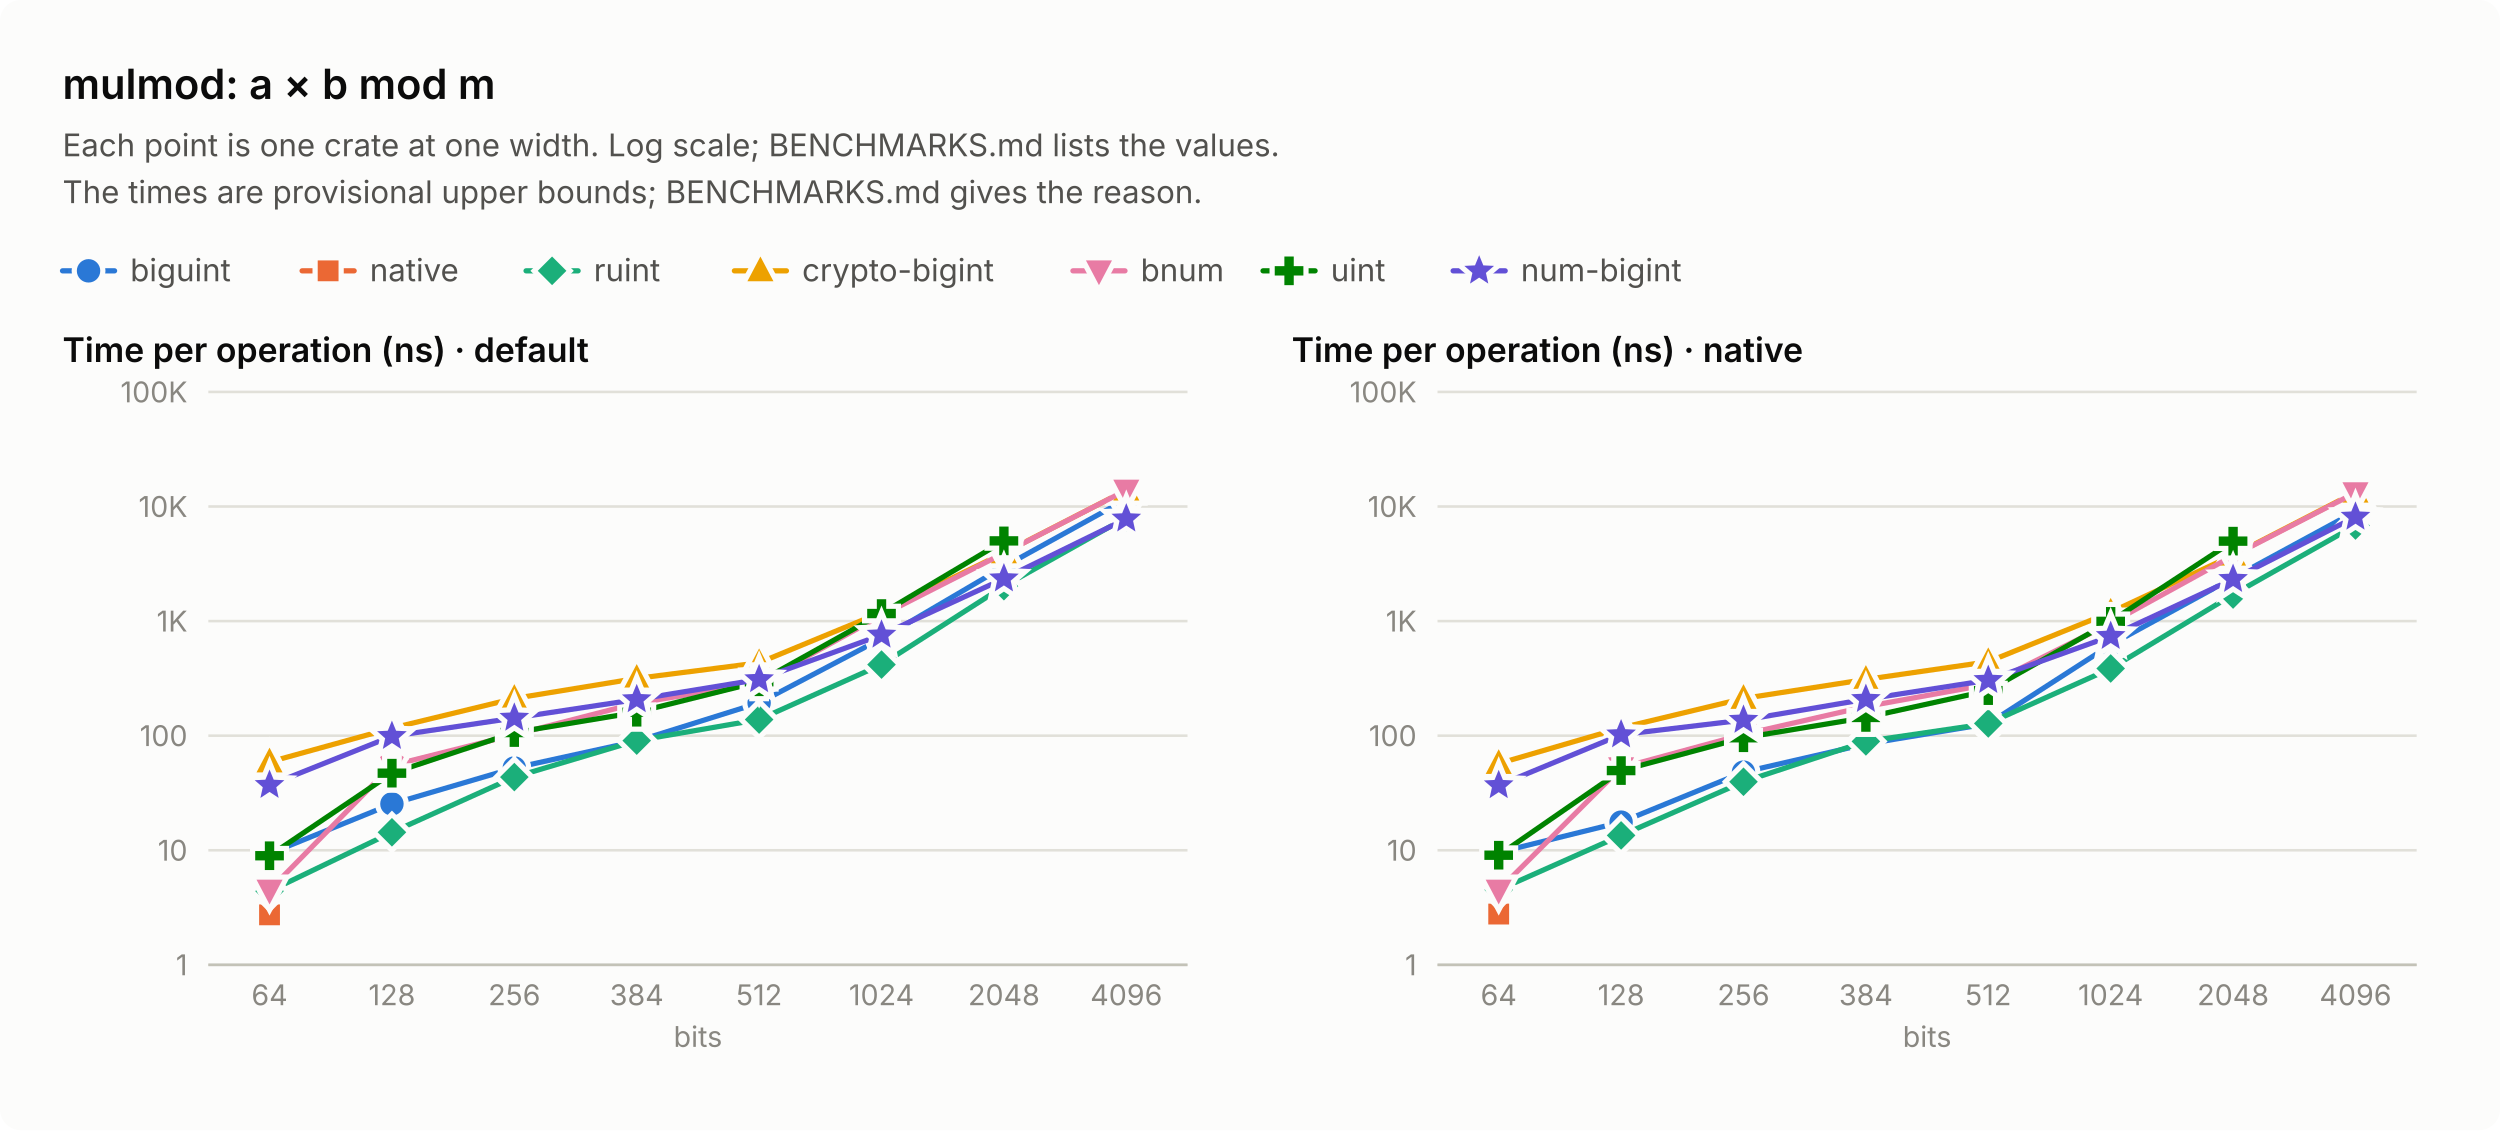
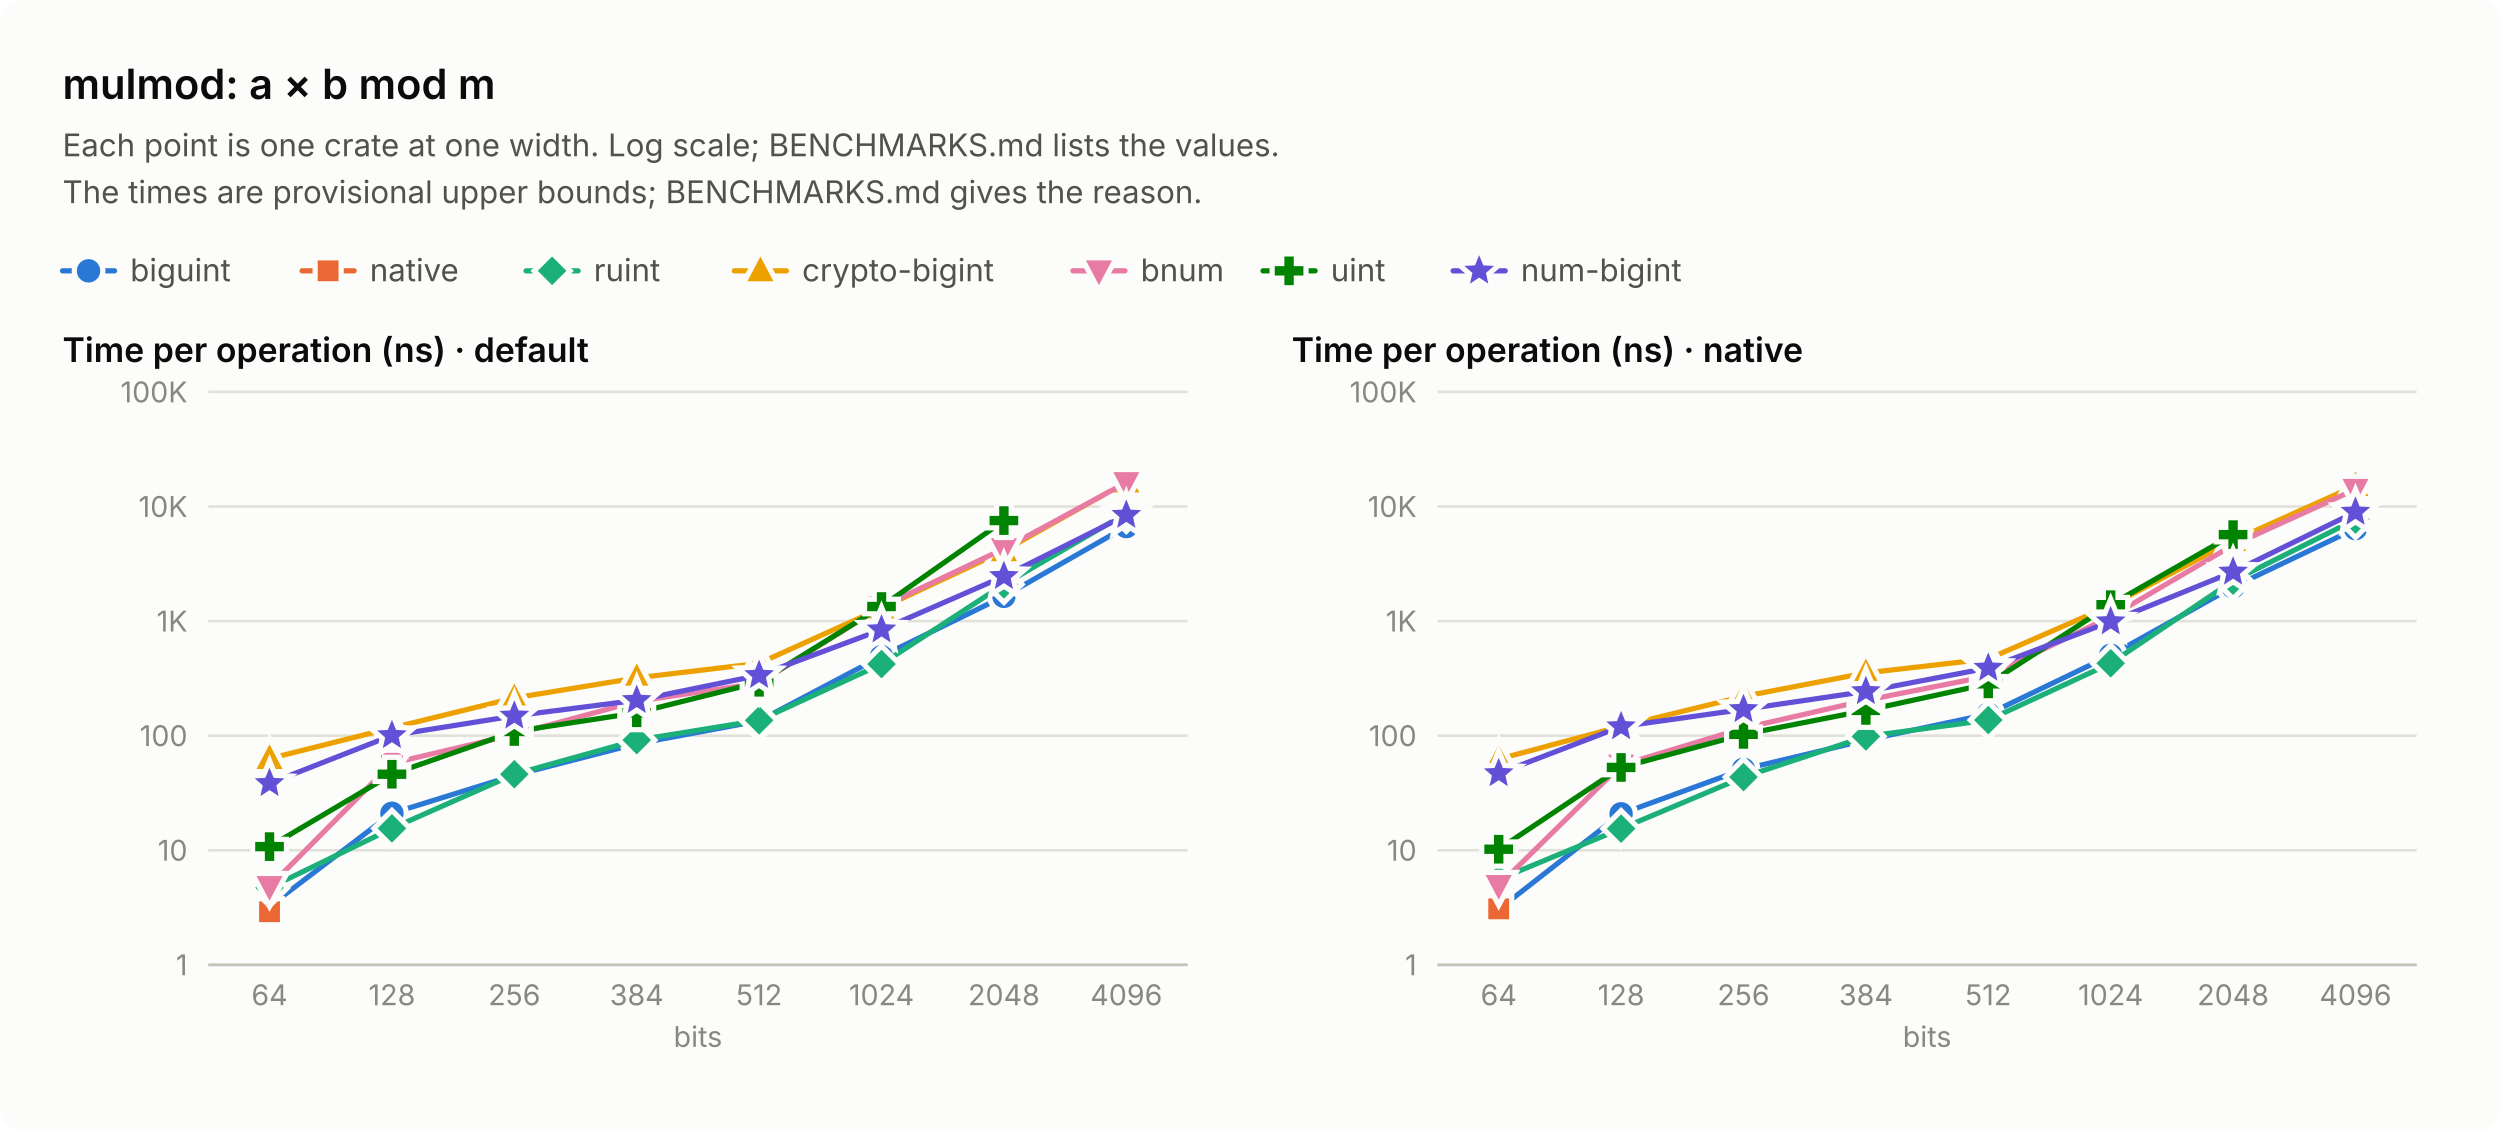
<svg xmlns="http://www.w3.org/2000/svg" width="960" height="434" viewBox="0 0 960 434" role="img" aria-labelledby="title description">
  <style>.grid,.axis{stroke-width:1}.title{font:600 16px system-ui, -apple-system, "Segoe UI", sans-serif}.subtitle,.legend{font:12px system-ui, -apple-system, "Segoe UI", sans-serif}.panel{font:600 13px system-ui, -apple-system, "Segoe UI", sans-serif}.tick{font:11px system-ui, -apple-system, "Segoe UI", sans-serif;font-variant-numeric:tabular-nums}.line{fill:none;stroke-width:2;stroke-linejoin:round;stroke-linecap:round}.marker{stroke-width:4;paint-order:stroke}.surface{fill:#fcfcfb}.grid{stroke:#e1e0d9}.axis{stroke:#c3c2b7}.title,.panel{fill:#0b0b0b}.subtitle,.legend{fill:#52514e}.tick{fill:#898781}.marker{stroke:#fcfcfb}.c0 .line{stroke:#2a78d6}.c0 .marker{fill:#2a78d6}.c1 .line{stroke:#eb6834}.c1 .marker{fill:#eb6834}.c2 .line{stroke:#1baf7a}.c2 .marker{fill:#1baf7a}.c3 .line{stroke:#eda100}.c3 .marker{fill:#eda100}.c4 .line{stroke:#e87ba4}.c4 .marker{fill:#e87ba4}.c5 .line{stroke:#008300}.c5 .marker{fill:#008300}.c6 .line{stroke:#6250d6}.c6 .marker{fill:#6250d6}@media (prefers-color-scheme: dark){.surface{fill:#1a1a19}.grid{stroke:#2c2c2a}.axis{stroke:#383835}.title,.panel{fill:#f0efec}.subtitle,.legend{fill:#c3c2b7}.tick{fill:#898781}.marker{stroke:#1a1a19}.c0 .line{stroke:#3987e5}.c0 .marker{fill:#3987e5}.c1 .line{stroke:#d95926}.c1 .marker{fill:#d95926}.c2 .line{stroke:#199e70}.c2 .marker{fill:#199e70}.c3 .line{stroke:#c98500}.c3 .marker{fill:#c98500}.c4 .line{stroke:#d55181}.c4 .marker{fill:#d55181}.c5 .line{stroke:#008300}.c5 .marker{fill:#008300}.c6 .line{stroke:#9085e9}.c6 .marker{fill:#9085e9}}</style>
  <rect class="surface" width="960" height="434" rx="8" />
  <text class="title" x="24" y="38">mulmod: a × b mod m</text>
  <text class="subtitle" x="24" y="60">Each point is one crate at one width. Log scale; BENCHMARKS.md lists the values.</text>
  <text class="subtitle" x="24" y="78">The times are provisional upper bounds; BENCHMARKS.md gives the reason.</text>
  <g class="c0">
    <path class="line" d="M24,104h20" />
    <path class="marker" transform="translate(34,104)" d="M0,-4.5A4.5,4.5 0 1 1 0,4.5A4.5,4.5 0 1 1 0,-4.5Z" />
  </g>
  <text class="legend" x="50" y="108">biguint</text>
  <g class="c1">
    <path class="line" d="M116,104h20" />
    <path class="marker" transform="translate(126,104)" d="M-4,-4H4V4H-4Z" />
  </g>
  <text class="legend" x="142" y="108">native</text>
  <g class="c2">
    <path class="line" d="M202,104h20" />
    <path class="marker" transform="translate(212,104)" d="M0,-5.5L5.5,0L0,5.5L-5.5,0Z" />
  </g>
  <text class="legend" x="228" y="108">ruint</text>
  <g class="c3">
    <path class="line" d="M282,104h20" />
    <path class="marker" transform="translate(292,104)" d="M0,-5.5L5,4H-5Z" />
  </g>
  <text class="legend" x="308" y="108">crypto-bigint</text>
  <g class="c4">
    <path class="line" d="M412,104h20" />
    <path class="marker" transform="translate(422,104)" d="M0,5.5L5,-4H-5Z" />
  </g>
  <text class="legend" x="438" y="108">bnum</text>
  <g class="c5">
    <path class="line" d="M485,104h20" />
    <path class="marker" transform="translate(495,104)" d="M-1.8,-5.5H1.8V-1.8H5.5V1.8H1.8V5.5H-1.8V1.8H-5.5V-1.8H-1.8Z" />
  </g>
  <text class="legend" x="511" y="108">uint</text>
  <g class="c6">
    <path class="line" d="M558,104h20" />
    <path class="marker" transform="translate(568,104)" d="M0,-6L1.6,-2.1L5.7,-1.9L2.6,0.8L3.5,4.9L0,2.6L-3.5,4.9L-2.6,0.8L-5.7,-1.9L-1.6,-2.1Z" />
  </g>
  <text class="legend" x="584" y="108">num-bigint</text>
  <text class="panel" x="24" y="139">Time per operation (ns) · default</text>
  <path class="grid" d="M80,370.5H456" />
  <text class="tick" x="72" y="374.5" text-anchor="end">1</text>
  <path class="grid" d="M80,326.5H456" />
  <text class="tick" x="72" y="330.5" text-anchor="end">10</text>
  <path class="grid" d="M80,282.5H456" />
  <text class="tick" x="72" y="286.5" text-anchor="end">100</text>
  <path class="grid" d="M80,238.5H456" />
  <text class="tick" x="72" y="242.5" text-anchor="end">1K</text>
  <path class="grid" d="M80,194.5H456" />
  <text class="tick" x="72" y="198.5" text-anchor="end">10K</text>
  <path class="grid" d="M80,150.5H456" />
  <text class="tick" x="72" y="154.5" text-anchor="end">100K</text>
  <path class="axis" d="M80,370.5H456" />
  <text class="tick" x="103.5" y="386" text-anchor="middle">64</text>
  <text class="tick" x="150.5" y="386" text-anchor="middle">128</text>
  <text class="tick" x="197.5" y="386" text-anchor="middle">256</text>
  <text class="tick" x="244.5" y="386" text-anchor="middle">384</text>
  <text class="tick" x="291.5" y="386" text-anchor="middle">512</text>
  <text class="tick" x="338.5" y="386" text-anchor="middle">1024</text>
  <text class="tick" x="385.5" y="386" text-anchor="middle">2048</text>
  <text class="tick" x="432.5" y="386" text-anchor="middle">4096</text>
  <text class="tick" x="268.0" y="402" text-anchor="middle">bits</text>
  <g class="c0">
-     <path class="line" d="M103.5,327.8L150.5,308.7L197.5,294.9L244.5,284.6L291.5,269.9L338.5,245.2L385.5,217.6L432.5,191.7" />
-     <path class="marker" transform="translate(103.5,327.8)" d="M0,-4.5A4.5,4.5 0 1 1 0,4.5A4.5,4.5 0 1 1 0,-4.5Z" />
-     <path class="marker" transform="translate(150.5,308.7)" d="M0,-4.5A4.5,4.5 0 1 1 0,4.5A4.5,4.5 0 1 1 0,-4.5Z" />
-     <path class="marker" transform="translate(197.5,294.9)" d="M0,-4.5A4.5,4.5 0 1 1 0,4.5A4.5,4.5 0 1 1 0,-4.5Z" />
-     <path class="marker" transform="translate(244.5,284.6)" d="M0,-4.5A4.5,4.5 0 1 1 0,4.5A4.5,4.5 0 1 1 0,-4.5Z" />
-     <path class="marker" transform="translate(291.5,269.9)" d="M0,-4.5A4.5,4.5 0 1 1 0,4.5A4.5,4.5 0 1 1 0,-4.5Z" />
-     <path class="marker" transform="translate(338.5,245.2)" d="M0,-4.5A4.5,4.5 0 1 1 0,4.5A4.5,4.5 0 1 1 0,-4.5Z" />
-     <path class="marker" transform="translate(385.5,217.6)" d="M0,-4.5A4.5,4.5 0 1 1 0,4.5A4.5,4.5 0 1 1 0,-4.5Z" />
-     <path class="marker" transform="translate(432.5,191.7)" d="M0,-4.5A4.5,4.5 0 1 1 0,4.5A4.5,4.5 0 1 1 0,-4.5Z" />
+     <path class="line" d="M103.5,348.0L150.5,312.3L197.5,297.7L244.5,285.6L291.5,276.8L338.5,252.0L385.5,229.0L432.5,202.2" />
+     <path class="marker" transform="translate(103.5,348.0)" d="M0,-4.5A4.5,4.5 0 1 1 0,4.5A4.5,4.5 0 1 1 0,-4.5Z" />
+     <path class="marker" transform="translate(150.5,312.3)" d="M0,-4.5A4.5,4.5 0 1 1 0,4.5A4.5,4.5 0 1 1 0,-4.5Z" />
+     <path class="marker" transform="translate(197.5,297.7)" d="M0,-4.5A4.5,4.5 0 1 1 0,4.5A4.5,4.5 0 1 1 0,-4.5Z" />
+     <path class="marker" transform="translate(244.5,285.6)" d="M0,-4.5A4.5,4.5 0 1 1 0,4.5A4.5,4.5 0 1 1 0,-4.5Z" />
+     <path class="marker" transform="translate(291.5,276.8)" d="M0,-4.5A4.5,4.5 0 1 1 0,4.5A4.5,4.5 0 1 1 0,-4.5Z" />
+     <path class="marker" transform="translate(338.5,252.0)" d="M0,-4.5A4.5,4.5 0 1 1 0,4.5A4.5,4.5 0 1 1 0,-4.5Z" />
+     <path class="marker" transform="translate(385.5,229.0)" d="M0,-4.5A4.5,4.5 0 1 1 0,4.5A4.5,4.5 0 1 1 0,-4.5Z" />
+     <path class="marker" transform="translate(432.5,202.2)" d="M0,-4.5A4.5,4.5 0 1 1 0,4.5A4.5,4.5 0 1 1 0,-4.5Z" />
  </g>
  <g class="c1">
-     <path class="marker" transform="translate(103.5,351.3)" d="M-4,-4H4V4H-4Z" />
+     <path class="marker" transform="translate(103.5,350.1)" d="M-4,-4H4V4H-4Z" />
  </g>
  <g class="c2">
-     <path class="line" d="M103.5,342.2L150.5,319.6L197.5,298.4L244.5,284.4L291.5,276.3L338.5,255.2L385.5,225.1L432.5,198.7" />
-     <path class="marker" transform="translate(103.5,342.2)" d="M0,-5.5L5.5,0L0,5.5L-5.5,0Z" />
-     <path class="marker" transform="translate(150.5,319.6)" d="M0,-5.5L5.5,0L0,5.5L-5.5,0Z" />
-     <path class="marker" transform="translate(197.5,298.4)" d="M0,-5.5L5.5,0L0,5.5L-5.5,0Z" />
-     <path class="marker" transform="translate(244.5,284.4)" d="M0,-5.5L5.5,0L0,5.5L-5.5,0Z" />
-     <path class="marker" transform="translate(291.5,276.3)" d="M0,-5.5L5.5,0L0,5.5L-5.5,0Z" />
-     <path class="marker" transform="translate(338.5,255.2)" d="M0,-5.5L5.5,0L0,5.5L-5.5,0Z" />
-     <path class="marker" transform="translate(385.5,225.1)" d="M0,-5.5L5.5,0L0,5.5L-5.5,0Z" />
-     <path class="marker" transform="translate(432.5,198.7)" d="M0,-5.5L5.5,0L0,5.5L-5.5,0Z" />
+     <path class="line" d="M103.5,340.9L150.5,318.1L197.5,297.3L244.5,284.2L291.5,276.6L338.5,255.0L385.5,224.4L432.5,197.1" />
+     <path class="marker" transform="translate(103.5,340.9)" d="M0,-5.5L5.5,0L0,5.5L-5.5,0Z" />
+     <path class="marker" transform="translate(150.5,318.1)" d="M0,-5.5L5.5,0L0,5.5L-5.5,0Z" />
+     <path class="marker" transform="translate(197.5,297.3)" d="M0,-5.5L5.5,0L0,5.5L-5.5,0Z" />
+     <path class="marker" transform="translate(244.5,284.2)" d="M0,-5.5L5.5,0L0,5.5L-5.5,0Z" />
+     <path class="marker" transform="translate(291.5,276.6)" d="M0,-5.5L5.5,0L0,5.5L-5.5,0Z" />
+     <path class="marker" transform="translate(338.5,255.0)" d="M0,-5.5L5.5,0L0,5.5L-5.5,0Z" />
+     <path class="marker" transform="translate(385.5,224.4)" d="M0,-5.5L5.5,0L0,5.5L-5.5,0Z" />
+     <path class="marker" transform="translate(432.5,197.1)" d="M0,-5.5L5.5,0L0,5.5L-5.5,0Z" />
  </g>
  <g class="c3">
-     <path class="line" d="M103.5,292.6L150.5,279.6L197.5,268.2L244.5,260.5L291.5,254.5L338.5,235.1L385.5,212.3L432.5,188.2" />
-     <path class="marker" transform="translate(103.5,292.6)" d="M0,-5.5L5,4H-5Z" />
-     <path class="marker" transform="translate(150.5,279.6)" d="M0,-5.5L5,4H-5Z" />
-     <path class="marker" transform="translate(197.5,268.2)" d="M0,-5.5L5,4H-5Z" />
-     <path class="marker" transform="translate(244.5,260.5)" d="M0,-5.5L5,4H-5Z" />
-     <path class="marker" transform="translate(291.5,254.5)" d="M0,-5.5L5,4H-5Z" />
-     <path class="marker" transform="translate(338.5,235.1)" d="M0,-5.5L5,4H-5Z" />
-     <path class="marker" transform="translate(385.5,212.3)" d="M0,-5.5L5,4H-5Z" />
-     <path class="marker" transform="translate(432.5,188.2)" d="M0,-5.5L5,4H-5Z" />
+     <path class="line" d="M103.5,291.3L150.5,279.5L197.5,268.0L244.5,260.3L291.5,254.7L338.5,233.5L385.5,211.5L432.5,185.1" />
+     <path class="marker" transform="translate(103.5,291.3)" d="M0,-5.5L5,4H-5Z" />
+     <path class="marker" transform="translate(150.5,279.5)" d="M0,-5.5L5,4H-5Z" />
+     <path class="marker" transform="translate(197.5,268.0)" d="M0,-5.5L5,4H-5Z" />
+     <path class="marker" transform="translate(244.5,260.3)" d="M0,-5.5L5,4H-5Z" />
+     <path class="marker" transform="translate(291.5,254.7)" d="M0,-5.5L5,4H-5Z" />
+     <path class="marker" transform="translate(338.5,233.5)" d="M0,-5.5L5,4H-5Z" />
+     <path class="marker" transform="translate(385.5,211.5)" d="M0,-5.5L5,4H-5Z" />
+     <path class="marker" transform="translate(432.5,185.1)" d="M0,-5.5L5,4H-5Z" />
  </g>
  <g class="c4">
-     <path class="line" d="M103.5,341.8L150.5,293.9L197.5,282.1L244.5,270.0L291.5,262.3L338.5,236.3L385.5,212.4L432.5,188.2" />
-     <path class="marker" transform="translate(103.5,341.8)" d="M0,5.5L5,-4H-5Z" />
-     <path class="marker" transform="translate(150.5,293.9)" d="M0,5.5L5,-4H-5Z" />
-     <path class="marker" transform="translate(197.5,282.1)" d="M0,5.5L5,-4H-5Z" />
-     <path class="marker" transform="translate(244.5,270.0)" d="M0,5.5L5,-4H-5Z" />
+     <path class="line" d="M103.5,340.4L150.5,293.1L197.5,282.0L244.5,269.3L291.5,262.3L338.5,233.0L385.5,210.7L432.5,185.3" />
+     <path class="marker" transform="translate(103.5,340.4)" d="M0,5.5L5,-4H-5Z" />
+     <path class="marker" transform="translate(150.5,293.1)" d="M0,5.5L5,-4H-5Z" />
+     <path class="marker" transform="translate(197.5,282.0)" d="M0,5.5L5,-4H-5Z" />
+     <path class="marker" transform="translate(244.5,269.3)" d="M0,5.5L5,-4H-5Z" />
    <path class="marker" transform="translate(291.5,262.3)" d="M0,5.5L5,-4H-5Z" />
-     <path class="marker" transform="translate(338.5,236.3)" d="M0,5.5L5,-4H-5Z" />
-     <path class="marker" transform="translate(385.5,212.4)" d="M0,5.5L5,-4H-5Z" />
-     <path class="marker" transform="translate(432.5,188.2)" d="M0,5.5L5,-4H-5Z" />
+     <path class="marker" transform="translate(338.5,233.0)" d="M0,5.5L5,-4H-5Z" />
+     <path class="marker" transform="translate(385.5,210.7)" d="M0,5.5L5,-4H-5Z" />
+     <path class="marker" transform="translate(432.5,185.3)" d="M0,5.5L5,-4H-5Z" />
  </g>
  <g class="c5">
-     <path class="line" d="M103.5,328.6L150.5,296.9L197.5,281.3L244.5,273.5L291.5,261.8L338.5,235.6L385.5,207.7" />
-     <path class="marker" transform="translate(103.5,328.6)" d="M-1.8,-5.5H1.8V-1.8H5.5V1.8H1.8V5.5H-1.8V1.8H-5.5V-1.8H-1.8Z" />
-     <path class="marker" transform="translate(150.5,296.9)" d="M-1.8,-5.5H1.8V-1.8H5.5V1.8H1.8V5.5H-1.8V1.8H-5.5V-1.8H-1.8Z" />
-     <path class="marker" transform="translate(197.5,281.3)" d="M-1.8,-5.5H1.8V-1.8H5.5V1.8H1.8V5.5H-1.8V1.8H-5.5V-1.8H-1.8Z" />
-     <path class="marker" transform="translate(244.5,273.5)" d="M-1.8,-5.5H1.8V-1.8H5.5V1.8H1.8V5.5H-1.8V1.8H-5.5V-1.8H-1.8Z" />
-     <path class="marker" transform="translate(291.5,261.8)" d="M-1.8,-5.5H1.8V-1.8H5.5V1.8H1.8V5.5H-1.8V1.8H-5.5V-1.8H-1.8Z" />
-     <path class="marker" transform="translate(338.5,235.6)" d="M-1.8,-5.5H1.8V-1.8H5.5V1.8H1.8V5.5H-1.8V1.8H-5.5V-1.8H-1.8Z" />
-     <path class="marker" transform="translate(385.5,207.7)" d="M-1.8,-5.5H1.8V-1.8H5.5V1.8H1.8V5.5H-1.8V1.8H-5.5V-1.8H-1.8Z" />
+     <path class="line" d="M103.5,325.1L150.5,297.3L197.5,280.9L244.5,273.7L291.5,262.0L338.5,232.9L385.5,199.9" />
+     <path class="marker" transform="translate(103.5,325.1)" d="M-1.8,-5.5H1.8V-1.8H5.5V1.8H1.8V5.5H-1.8V1.8H-5.5V-1.8H-1.8Z" />
+     <path class="marker" transform="translate(150.5,297.3)" d="M-1.8,-5.5H1.8V-1.8H5.5V1.8H1.8V5.5H-1.8V1.8H-5.5V-1.8H-1.8Z" />
+     <path class="marker" transform="translate(197.5,280.9)" d="M-1.8,-5.5H1.8V-1.8H5.5V1.8H1.8V5.5H-1.8V1.8H-5.5V-1.8H-1.8Z" />
+     <path class="marker" transform="translate(244.5,273.7)" d="M-1.8,-5.5H1.8V-1.8H5.5V1.8H1.8V5.5H-1.8V1.8H-5.5V-1.8H-1.8Z" />
+     <path class="marker" transform="translate(291.5,262.0)" d="M-1.8,-5.5H1.8V-1.8H5.5V1.8H1.8V5.5H-1.8V1.8H-5.5V-1.8H-1.8Z" />
+     <path class="marker" transform="translate(338.5,232.9)" d="M-1.8,-5.5H1.8V-1.8H5.5V1.8H1.8V5.5H-1.8V1.8H-5.5V-1.8H-1.8Z" />
+     <path class="marker" transform="translate(385.5,199.9)" d="M-1.8,-5.5H1.8V-1.8H5.5V1.8H1.8V5.5H-1.8V1.8H-5.5V-1.8H-1.8Z" />
  </g>
  <g class="c6">
-     <path class="line" d="M103.5,301.5L150.5,282.7L197.5,275.7L244.5,268.6L291.5,260.9L338.5,243.8L385.5,222.2L432.5,199.2" />
-     <path class="marker" transform="translate(103.5,301.5)" d="M0,-6L1.6,-2.1L5.7,-1.9L2.6,0.8L3.5,4.9L0,2.6L-3.5,4.9L-2.6,0.8L-5.7,-1.9L-1.6,-2.1Z" />
-     <path class="marker" transform="translate(150.5,282.7)" d="M0,-6L1.6,-2.1L5.7,-1.9L2.6,0.8L3.5,4.9L0,2.6L-3.5,4.9L-2.6,0.8L-5.7,-1.9L-1.6,-2.1Z" />
-     <path class="marker" transform="translate(197.5,275.7)" d="M0,-6L1.6,-2.1L5.7,-1.9L2.6,0.8L3.5,4.9L0,2.6L-3.5,4.9L-2.6,0.8L-5.7,-1.9L-1.6,-2.1Z" />
-     <path class="marker" transform="translate(244.5,268.6)" d="M0,-6L1.6,-2.1L5.7,-1.9L2.6,0.8L3.5,4.9L0,2.6L-3.5,4.9L-2.6,0.8L-5.7,-1.9L-1.6,-2.1Z" />
-     <path class="marker" transform="translate(291.5,260.9)" d="M0,-6L1.6,-2.1L5.7,-1.9L2.6,0.8L3.5,4.9L0,2.6L-3.5,4.9L-2.6,0.8L-5.7,-1.9L-1.6,-2.1Z" />
-     <path class="marker" transform="translate(338.5,243.8)" d="M0,-6L1.6,-2.1L5.7,-1.9L2.6,0.8L3.5,4.9L0,2.6L-3.5,4.9L-2.6,0.8L-5.7,-1.9L-1.6,-2.1Z" />
-     <path class="marker" transform="translate(385.5,222.2)" d="M0,-6L1.6,-2.1L5.7,-1.9L2.6,0.8L3.5,4.9L0,2.6L-3.5,4.9L-2.6,0.8L-5.7,-1.9L-1.6,-2.1Z" />
-     <path class="marker" transform="translate(432.5,199.2)" d="M0,-6L1.6,-2.1L5.7,-1.9L2.6,0.8L3.5,4.9L0,2.6L-3.5,4.9L-2.6,0.8L-5.7,-1.9L-1.6,-2.1Z" />
+     <path class="line" d="M103.5,300.8L150.5,282.4L197.5,274.9L244.5,268.9L291.5,259.3L338.5,241.8L385.5,221.3L432.5,197.8" />
+     <path class="marker" transform="translate(103.5,300.8)" d="M0,-6L1.6,-2.1L5.7,-1.9L2.6,0.8L3.5,4.9L0,2.6L-3.5,4.9L-2.6,0.8L-5.7,-1.9L-1.6,-2.1Z" />
+     <path class="marker" transform="translate(150.5,282.4)" d="M0,-6L1.6,-2.1L5.7,-1.9L2.6,0.8L3.5,4.9L0,2.6L-3.5,4.9L-2.6,0.8L-5.7,-1.9L-1.6,-2.1Z" />
+     <path class="marker" transform="translate(197.5,274.9)" d="M0,-6L1.6,-2.1L5.7,-1.9L2.6,0.8L3.5,4.9L0,2.6L-3.5,4.9L-2.6,0.8L-5.7,-1.9L-1.6,-2.1Z" />
+     <path class="marker" transform="translate(244.5,268.9)" d="M0,-6L1.6,-2.1L5.7,-1.9L2.6,0.8L3.5,4.9L0,2.6L-3.5,4.9L-2.6,0.8L-5.7,-1.9L-1.6,-2.1Z" />
+     <path class="marker" transform="translate(291.5,259.3)" d="M0,-6L1.6,-2.1L5.7,-1.9L2.6,0.8L3.5,4.9L0,2.6L-3.5,4.9L-2.6,0.8L-5.7,-1.9L-1.6,-2.1Z" />
+     <path class="marker" transform="translate(338.5,241.8)" d="M0,-6L1.6,-2.1L5.7,-1.9L2.6,0.8L3.5,4.9L0,2.6L-3.5,4.9L-2.6,0.8L-5.7,-1.9L-1.6,-2.1Z" />
+     <path class="marker" transform="translate(385.5,221.3)" d="M0,-6L1.6,-2.1L5.7,-1.9L2.6,0.8L3.5,4.9L0,2.6L-3.5,4.9L-2.6,0.8L-5.7,-1.9L-1.6,-2.1Z" />
+     <path class="marker" transform="translate(432.5,197.8)" d="M0,-6L1.6,-2.1L5.7,-1.9L2.6,0.8L3.5,4.9L0,2.6L-3.5,4.9L-2.6,0.8L-5.7,-1.9L-1.6,-2.1Z" />
  </g>
  <text class="panel" x="496" y="139">Time per operation (ns) · native</text>
  <path class="grid" d="M552,370.5H928" />
  <text class="tick" x="544" y="374.5" text-anchor="end">1</text>
  <path class="grid" d="M552,326.5H928" />
  <text class="tick" x="544" y="330.5" text-anchor="end">10</text>
  <path class="grid" d="M552,282.5H928" />
  <text class="tick" x="544" y="286.5" text-anchor="end">100</text>
  <path class="grid" d="M552,238.5H928" />
  <text class="tick" x="544" y="242.5" text-anchor="end">1K</text>
  <path class="grid" d="M552,194.5H928" />
  <text class="tick" x="544" y="198.5" text-anchor="end">10K</text>
  <path class="grid" d="M552,150.5H928" />
  <text class="tick" x="544" y="154.5" text-anchor="end">100K</text>
  <path class="axis" d="M552,370.5H928" />
  <text class="tick" x="575.5" y="386" text-anchor="middle">64</text>
  <text class="tick" x="622.5" y="386" text-anchor="middle">128</text>
  <text class="tick" x="669.5" y="386" text-anchor="middle">256</text>
  <text class="tick" x="716.5" y="386" text-anchor="middle">384</text>
  <text class="tick" x="763.5" y="386" text-anchor="middle">512</text>
  <text class="tick" x="810.5" y="386" text-anchor="middle">1024</text>
  <text class="tick" x="857.5" y="386" text-anchor="middle">2048</text>
  <text class="tick" x="904.5" y="386" text-anchor="middle">4096</text>
  <text class="tick" x="740.0" y="402" text-anchor="middle">bits</text>
  <g class="c0">
-     <path class="line" d="M575.5,327.3L622.5,315.7L669.5,296.5L716.5,285.7L763.5,277.9L810.5,247.6L857.5,221.9L904.5,196.4" />
-     <path class="marker" transform="translate(575.5,327.3)" d="M0,-4.5A4.5,4.5 0 1 1 0,4.5A4.5,4.5 0 1 1 0,-4.5Z" />
-     <path class="marker" transform="translate(622.5,315.7)" d="M0,-4.5A4.5,4.5 0 1 1 0,4.5A4.5,4.5 0 1 1 0,-4.5Z" />
-     <path class="marker" transform="translate(669.5,296.5)" d="M0,-4.5A4.5,4.5 0 1 1 0,4.5A4.5,4.5 0 1 1 0,-4.5Z" />
-     <path class="marker" transform="translate(716.5,285.7)" d="M0,-4.5A4.5,4.5 0 1 1 0,4.5A4.5,4.5 0 1 1 0,-4.5Z" />
-     <path class="marker" transform="translate(763.5,277.9)" d="M0,-4.5A4.5,4.5 0 1 1 0,4.5A4.5,4.5 0 1 1 0,-4.5Z" />
-     <path class="marker" transform="translate(810.5,247.6)" d="M0,-4.5A4.5,4.5 0 1 1 0,4.5A4.5,4.5 0 1 1 0,-4.5Z" />
-     <path class="marker" transform="translate(857.5,221.9)" d="M0,-4.5A4.5,4.5 0 1 1 0,4.5A4.5,4.5 0 1 1 0,-4.5Z" />
-     <path class="marker" transform="translate(904.5,196.4)" d="M0,-4.5A4.5,4.5 0 1 1 0,4.5A4.5,4.5 0 1 1 0,-4.5Z" />
+     <path class="line" d="M575.5,349.2L622.5,312.5L669.5,295.4L716.5,284.2L763.5,274.2L810.5,251.6L857.5,225.4L904.5,203.0" />
+     <path class="marker" transform="translate(575.5,349.2)" d="M0,-4.5A4.5,4.5 0 1 1 0,4.5A4.5,4.5 0 1 1 0,-4.5Z" />
+     <path class="marker" transform="translate(622.5,312.5)" d="M0,-4.5A4.5,4.5 0 1 1 0,4.5A4.5,4.5 0 1 1 0,-4.5Z" />
+     <path class="marker" transform="translate(669.5,295.4)" d="M0,-4.5A4.5,4.5 0 1 1 0,4.5A4.5,4.5 0 1 1 0,-4.5Z" />
+     <path class="marker" transform="translate(716.5,284.2)" d="M0,-4.5A4.5,4.5 0 1 1 0,4.5A4.5,4.5 0 1 1 0,-4.5Z" />
+     <path class="marker" transform="translate(763.5,274.2)" d="M0,-4.5A4.5,4.5 0 1 1 0,4.5A4.5,4.5 0 1 1 0,-4.5Z" />
+     <path class="marker" transform="translate(810.5,251.6)" d="M0,-4.5A4.5,4.5 0 1 1 0,4.5A4.5,4.5 0 1 1 0,-4.5Z" />
+     <path class="marker" transform="translate(857.5,225.4)" d="M0,-4.5A4.5,4.5 0 1 1 0,4.5A4.5,4.5 0 1 1 0,-4.5Z" />
+     <path class="marker" transform="translate(904.5,203.0)" d="M0,-4.5A4.5,4.5 0 1 1 0,4.5A4.5,4.5 0 1 1 0,-4.5Z" />
  </g>
  <g class="c1">
-     <path class="marker" transform="translate(575.5,351.0)" d="M-4,-4H4V4H-4Z" />
+     <path class="marker" transform="translate(575.5,349.0)" d="M-4,-4H4V4H-4Z" />
  </g>
  <g class="c2">
-     <path class="line" d="M575.5,341.7L622.5,320.8L669.5,300.2L716.5,284.7L763.5,277.8L810.5,256.7L857.5,228.3L904.5,201.8" />
-     <path class="marker" transform="translate(575.5,341.7)" d="M0,-5.5L5.5,0L0,5.5L-5.5,0Z" />
-     <path class="marker" transform="translate(622.5,320.8)" d="M0,-5.5L5.5,0L0,5.5L-5.5,0Z" />
-     <path class="marker" transform="translate(669.5,300.2)" d="M0,-5.5L5.5,0L0,5.5L-5.5,0Z" />
-     <path class="marker" transform="translate(716.5,284.7)" d="M0,-5.5L5.5,0L0,5.5L-5.5,0Z" />
-     <path class="marker" transform="translate(763.5,277.8)" d="M0,-5.5L5.5,0L0,5.5L-5.5,0Z" />
-     <path class="marker" transform="translate(810.5,256.7)" d="M0,-5.5L5.5,0L0,5.5L-5.5,0Z" />
-     <path class="marker" transform="translate(857.5,228.3)" d="M0,-5.5L5.5,0L0,5.5L-5.5,0Z" />
-     <path class="marker" transform="translate(904.5,201.8)" d="M0,-5.5L5.5,0L0,5.5L-5.5,0Z" />
+     <path class="line" d="M575.5,337.7L622.5,318.2L669.5,298.4L716.5,282.8L763.5,276.5L810.5,254.7L857.5,223.0L904.5,199.5" />
+     <path class="marker" transform="translate(575.5,337.7)" d="M0,-5.5L5.5,0L0,5.5L-5.5,0Z" />
+     <path class="marker" transform="translate(622.5,318.2)" d="M0,-5.5L5.5,0L0,5.5L-5.5,0Z" />
+     <path class="marker" transform="translate(669.5,298.4)" d="M0,-5.5L5.5,0L0,5.5L-5.5,0Z" />
+     <path class="marker" transform="translate(716.5,282.8)" d="M0,-5.5L5.5,0L0,5.5L-5.5,0Z" />
+     <path class="marker" transform="translate(763.5,276.5)" d="M0,-5.5L5.5,0L0,5.5L-5.5,0Z" />
+     <path class="marker" transform="translate(810.5,254.7)" d="M0,-5.5L5.5,0L0,5.5L-5.5,0Z" />
+     <path class="marker" transform="translate(857.5,223.0)" d="M0,-5.5L5.5,0L0,5.5L-5.5,0Z" />
+     <path class="marker" transform="translate(904.5,199.5)" d="M0,-5.5L5.5,0L0,5.5L-5.5,0Z" />
  </g>
  <g class="c3">
-     <path class="line" d="M575.5,293.2L622.5,279.5L669.5,268.2L716.5,260.9L763.5,254.1L810.5,235.1L857.5,213.2L904.5,189.0" />
-     <path class="marker" transform="translate(575.5,293.2)" d="M0,-5.5L5,4H-5Z" />
-     <path class="marker" transform="translate(622.5,279.5)" d="M0,-5.5L5,4H-5Z" />
-     <path class="marker" transform="translate(669.5,268.2)" d="M0,-5.5L5,4H-5Z" />
-     <path class="marker" transform="translate(716.5,260.9)" d="M0,-5.5L5,4H-5Z" />
-     <path class="marker" transform="translate(763.5,254.1)" d="M0,-5.5L5,4H-5Z" />
-     <path class="marker" transform="translate(810.5,235.1)" d="M0,-5.5L5,4H-5Z" />
-     <path class="marker" transform="translate(857.5,213.2)" d="M0,-5.5L5,4H-5Z" />
-     <path class="marker" transform="translate(904.5,189.0)" d="M0,-5.5L5,4H-5Z" />
+     <path class="line" d="M575.5,291.5L622.5,278.9L669.5,267.4L716.5,258.4L763.5,253.0L810.5,232.5L857.5,207.6L904.5,186.5" />
+     <path class="marker" transform="translate(575.5,291.5)" d="M0,-5.5L5,4H-5Z" />
+     <path class="marker" transform="translate(622.5,278.9)" d="M0,-5.5L5,4H-5Z" />
+     <path class="marker" transform="translate(669.5,267.4)" d="M0,-5.5L5,4H-5Z" />
+     <path class="marker" transform="translate(716.5,258.4)" d="M0,-5.5L5,4H-5Z" />
+     <path class="marker" transform="translate(763.5,253.0)" d="M0,-5.5L5,4H-5Z" />
+     <path class="marker" transform="translate(810.5,232.5)" d="M0,-5.5L5,4H-5Z" />
+     <path class="marker" transform="translate(857.5,207.6)" d="M0,-5.5L5,4H-5Z" />
+     <path class="marker" transform="translate(904.5,186.5)" d="M0,-5.5L5,4H-5Z" />
  </g>
  <g class="c4">
-     <path class="line" d="M575.5,341.8L622.5,294.8L669.5,282.0L716.5,271.3L763.5,262.8L810.5,239.3L857.5,213.4L904.5,189.2" />
-     <path class="marker" transform="translate(575.5,341.8)" d="M0,5.5L5,-4H-5Z" />
-     <path class="marker" transform="translate(622.5,294.8)" d="M0,5.5L5,-4H-5Z" />
-     <path class="marker" transform="translate(669.5,282.0)" d="M0,5.5L5,-4H-5Z" />
-     <path class="marker" transform="translate(716.5,271.3)" d="M0,5.5L5,-4H-5Z" />
-     <path class="marker" transform="translate(763.5,262.8)" d="M0,5.5L5,-4H-5Z" />
-     <path class="marker" transform="translate(810.5,239.3)" d="M0,5.5L5,-4H-5Z" />
-     <path class="marker" transform="translate(857.5,213.4)" d="M0,5.5L5,-4H-5Z" />
-     <path class="marker" transform="translate(904.5,189.2)" d="M0,5.5L5,-4H-5Z" />
+     <path class="line" d="M575.5,340.0L622.5,293.8L669.5,279.6L716.5,268.9L763.5,259.6L810.5,236.8L857.5,209.3L904.5,187.9" />
+     <path class="marker" transform="translate(575.5,340.0)" d="M0,5.5L5,-4H-5Z" />
+     <path class="marker" transform="translate(622.5,293.8)" d="M0,5.5L5,-4H-5Z" />
+     <path class="marker" transform="translate(669.5,279.6)" d="M0,5.5L5,-4H-5Z" />
+     <path class="marker" transform="translate(716.5,268.9)" d="M0,5.5L5,-4H-5Z" />
+     <path class="marker" transform="translate(763.5,259.6)" d="M0,5.5L5,-4H-5Z" />
+     <path class="marker" transform="translate(810.5,236.8)" d="M0,5.5L5,-4H-5Z" />
+     <path class="marker" transform="translate(857.5,209.3)" d="M0,5.5L5,-4H-5Z" />
+     <path class="marker" transform="translate(904.5,187.9)" d="M0,5.5L5,-4H-5Z" />
  </g>
  <g class="c5">
-     <path class="line" d="M575.5,328.4L622.5,295.9L669.5,283.3L716.5,275.5L763.5,265.2L810.5,238.6L857.5,207.8" />
-     <path class="marker" transform="translate(575.5,328.4)" d="M-1.8,-5.5H1.8V-1.8H5.5V1.8H1.8V5.5H-1.8V1.8H-5.5V-1.8H-1.8Z" />
-     <path class="marker" transform="translate(622.5,295.9)" d="M-1.8,-5.5H1.8V-1.8H5.5V1.8H1.8V5.5H-1.8V1.8H-5.5V-1.8H-1.8Z" />
-     <path class="marker" transform="translate(669.5,283.3)" d="M-1.8,-5.5H1.8V-1.8H5.5V1.8H1.8V5.5H-1.8V1.8H-5.5V-1.8H-1.8Z" />
-     <path class="marker" transform="translate(716.5,275.5)" d="M-1.8,-5.5H1.8V-1.8H5.5V1.8H1.8V5.5H-1.8V1.8H-5.5V-1.8H-1.8Z" />
-     <path class="marker" transform="translate(763.5,265.2)" d="M-1.8,-5.5H1.8V-1.8H5.5V1.8H1.8V5.5H-1.8V1.8H-5.5V-1.8H-1.8Z" />
-     <path class="marker" transform="translate(810.5,238.6)" d="M-1.8,-5.5H1.8V-1.8H5.5V1.8H1.8V5.5H-1.8V1.8H-5.5V-1.8H-1.8Z" />
-     <path class="marker" transform="translate(857.5,207.8)" d="M-1.8,-5.5H1.8V-1.8H5.5V1.8H1.8V5.5H-1.8V1.8H-5.5V-1.8H-1.8Z" />
+     <path class="line" d="M575.5,326.1L622.5,294.7L669.5,282.0L716.5,272.8L763.5,262.6L810.5,232.2L857.5,205.3" />
+     <path class="marker" transform="translate(575.5,326.1)" d="M-1.8,-5.5H1.8V-1.8H5.5V1.8H1.8V5.5H-1.8V1.8H-5.5V-1.8H-1.8Z" />
+     <path class="marker" transform="translate(622.5,294.7)" d="M-1.8,-5.5H1.8V-1.8H5.5V1.8H1.8V5.5H-1.8V1.8H-5.5V-1.8H-1.8Z" />
+     <path class="marker" transform="translate(669.5,282.0)" d="M-1.8,-5.5H1.8V-1.8H5.5V1.8H1.8V5.5H-1.8V1.8H-5.5V-1.8H-1.8Z" />
+     <path class="marker" transform="translate(716.5,272.8)" d="M-1.8,-5.5H1.8V-1.8H5.5V1.8H1.8V5.5H-1.8V1.8H-5.5V-1.8H-1.8Z" />
+     <path class="marker" transform="translate(763.5,262.6)" d="M-1.8,-5.5H1.8V-1.8H5.5V1.8H1.8V5.5H-1.8V1.8H-5.5V-1.8H-1.8Z" />
+     <path class="marker" transform="translate(810.5,232.2)" d="M-1.8,-5.5H1.8V-1.8H5.5V1.8H1.8V5.5H-1.8V1.8H-5.5V-1.8H-1.8Z" />
+     <path class="marker" transform="translate(857.5,205.3)" d="M-1.8,-5.5H1.8V-1.8H5.5V1.8H1.8V5.5H-1.8V1.8H-5.5V-1.8H-1.8Z" />
  </g>
  <g class="c6">
-     <path class="line" d="M575.5,301.6L622.5,282.1L669.5,276.5L716.5,268.5L763.5,261.2L810.5,244.3L857.5,222.4L904.5,198.5" />
-     <path class="marker" transform="translate(575.5,301.6)" d="M0,-6L1.6,-2.1L5.7,-1.9L2.6,0.8L3.5,4.9L0,2.6L-3.5,4.9L-2.6,0.8L-5.7,-1.9L-1.6,-2.1Z" />
-     <path class="marker" transform="translate(622.5,282.1)" d="M0,-6L1.6,-2.1L5.7,-1.9L2.6,0.8L3.5,4.9L0,2.6L-3.5,4.9L-2.6,0.8L-5.7,-1.9L-1.6,-2.1Z" />
-     <path class="marker" transform="translate(669.5,276.5)" d="M0,-6L1.6,-2.1L5.7,-1.9L2.6,0.8L3.5,4.9L0,2.6L-3.5,4.9L-2.6,0.8L-5.7,-1.9L-1.6,-2.1Z" />
-     <path class="marker" transform="translate(716.5,268.5)" d="M0,-6L1.6,-2.1L5.7,-1.9L2.6,0.8L3.5,4.9L0,2.6L-3.5,4.9L-2.6,0.8L-5.7,-1.9L-1.6,-2.1Z" />
-     <path class="marker" transform="translate(763.5,261.2)" d="M0,-6L1.6,-2.1L5.7,-1.9L2.6,0.8L3.5,4.9L0,2.6L-3.5,4.9L-2.6,0.8L-5.7,-1.9L-1.6,-2.1Z" />
-     <path class="marker" transform="translate(810.5,244.3)" d="M0,-6L1.6,-2.1L5.7,-1.9L2.6,0.8L3.5,4.9L0,2.6L-3.5,4.9L-2.6,0.8L-5.7,-1.9L-1.6,-2.1Z" />
-     <path class="marker" transform="translate(857.5,222.4)" d="M0,-6L1.6,-2.1L5.7,-1.9L2.6,0.8L3.5,4.9L0,2.6L-3.5,4.9L-2.6,0.8L-5.7,-1.9L-1.6,-2.1Z" />
-     <path class="marker" transform="translate(904.5,198.5)" d="M0,-6L1.6,-2.1L5.7,-1.9L2.6,0.8L3.5,4.9L0,2.6L-3.5,4.9L-2.6,0.8L-5.7,-1.9L-1.6,-2.1Z" />
+     <path class="line" d="M575.5,297.0L622.5,279.0L669.5,272.4L716.5,265.5L763.5,256.5L810.5,238.7L857.5,219.6L904.5,196.6" />
+     <path class="marker" transform="translate(575.5,297.0)" d="M0,-6L1.6,-2.1L5.7,-1.9L2.6,0.8L3.5,4.9L0,2.6L-3.5,4.9L-2.6,0.8L-5.7,-1.9L-1.6,-2.1Z" />
+     <path class="marker" transform="translate(622.5,279.0)" d="M0,-6L1.6,-2.1L5.7,-1.9L2.6,0.8L3.5,4.9L0,2.6L-3.5,4.9L-2.6,0.8L-5.7,-1.9L-1.6,-2.1Z" />
+     <path class="marker" transform="translate(669.5,272.4)" d="M0,-6L1.6,-2.1L5.7,-1.9L2.6,0.8L3.5,4.9L0,2.6L-3.5,4.9L-2.6,0.8L-5.7,-1.9L-1.6,-2.1Z" />
+     <path class="marker" transform="translate(716.5,265.5)" d="M0,-6L1.6,-2.1L5.7,-1.9L2.6,0.8L3.5,4.9L0,2.6L-3.5,4.9L-2.6,0.8L-5.7,-1.9L-1.6,-2.1Z" />
+     <path class="marker" transform="translate(763.5,256.5)" d="M0,-6L1.6,-2.1L5.7,-1.9L2.6,0.8L3.5,4.9L0,2.6L-3.5,4.9L-2.6,0.8L-5.7,-1.9L-1.6,-2.1Z" />
+     <path class="marker" transform="translate(810.5,238.7)" d="M0,-6L1.6,-2.1L5.7,-1.9L2.6,0.8L3.5,4.9L0,2.6L-3.5,4.9L-2.6,0.8L-5.7,-1.9L-1.6,-2.1Z" />
+     <path class="marker" transform="translate(857.5,219.6)" d="M0,-6L1.6,-2.1L5.7,-1.9L2.6,0.8L3.5,4.9L0,2.6L-3.5,4.9L-2.6,0.8L-5.7,-1.9L-1.6,-2.1Z" />
+     <path class="marker" transform="translate(904.5,196.6)" d="M0,-6L1.6,-2.1L5.7,-1.9L2.6,0.8L3.5,4.9L0,2.6L-3.5,4.9L-2.6,0.8L-5.7,-1.9L-1.6,-2.1Z" />
  </g>
</svg>
